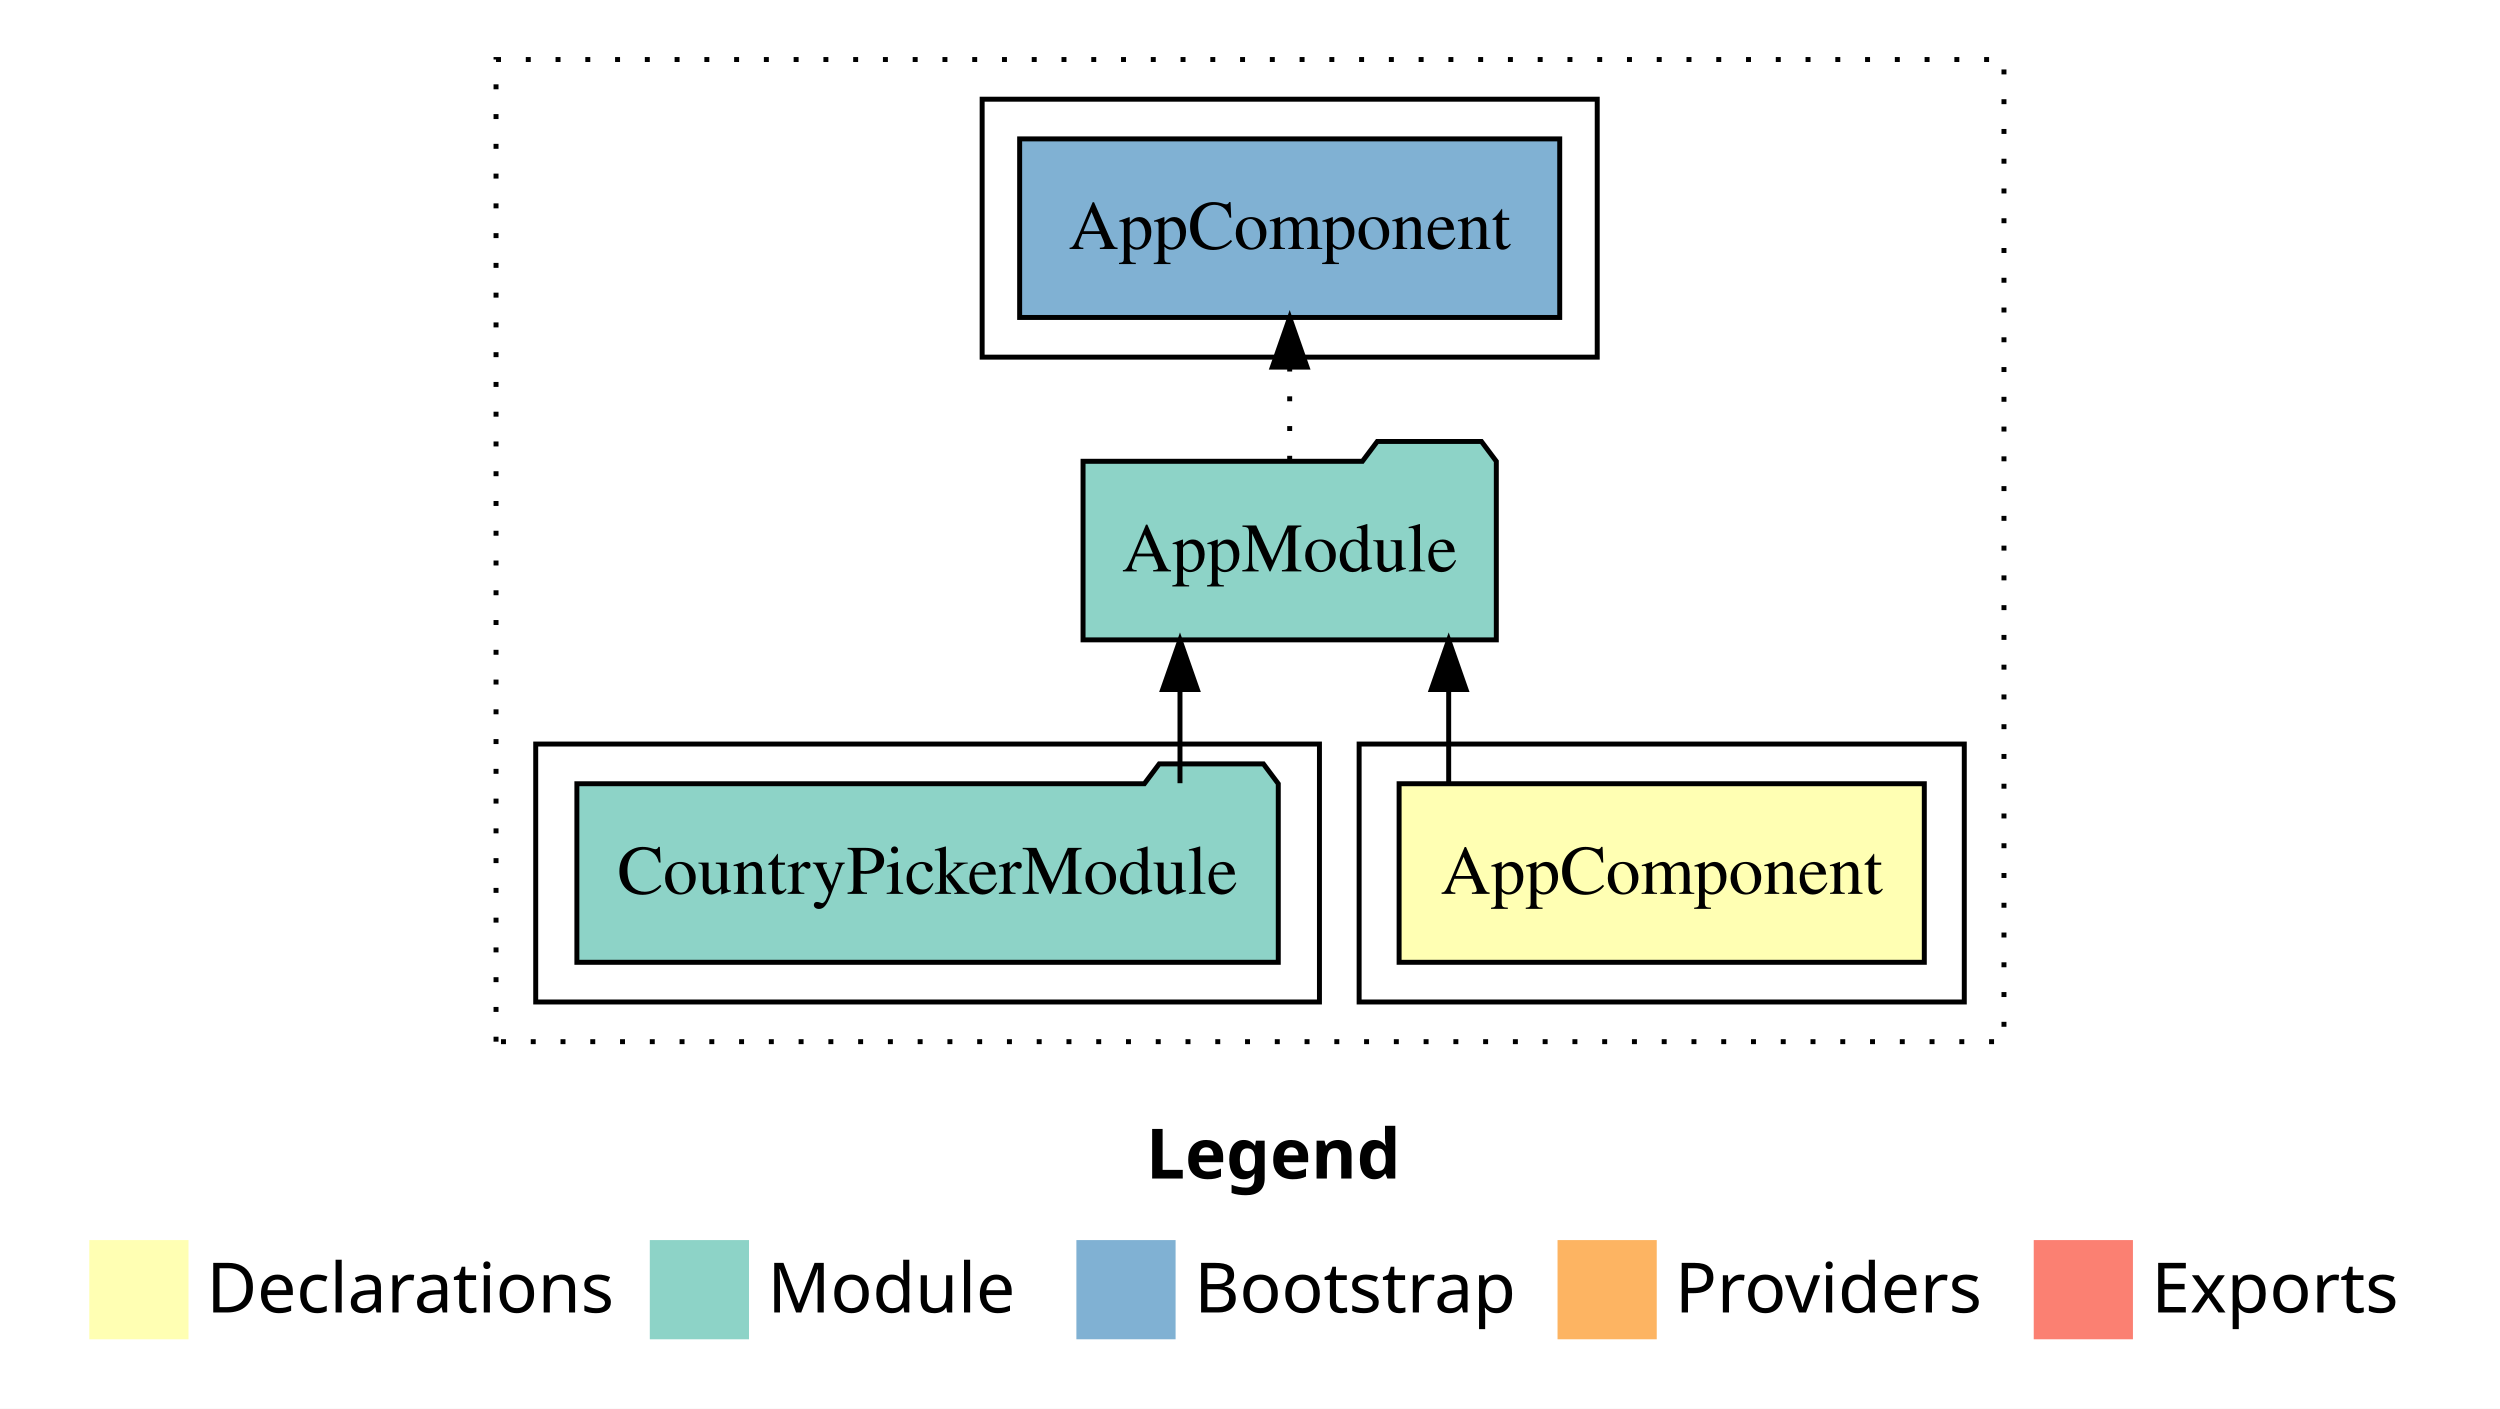
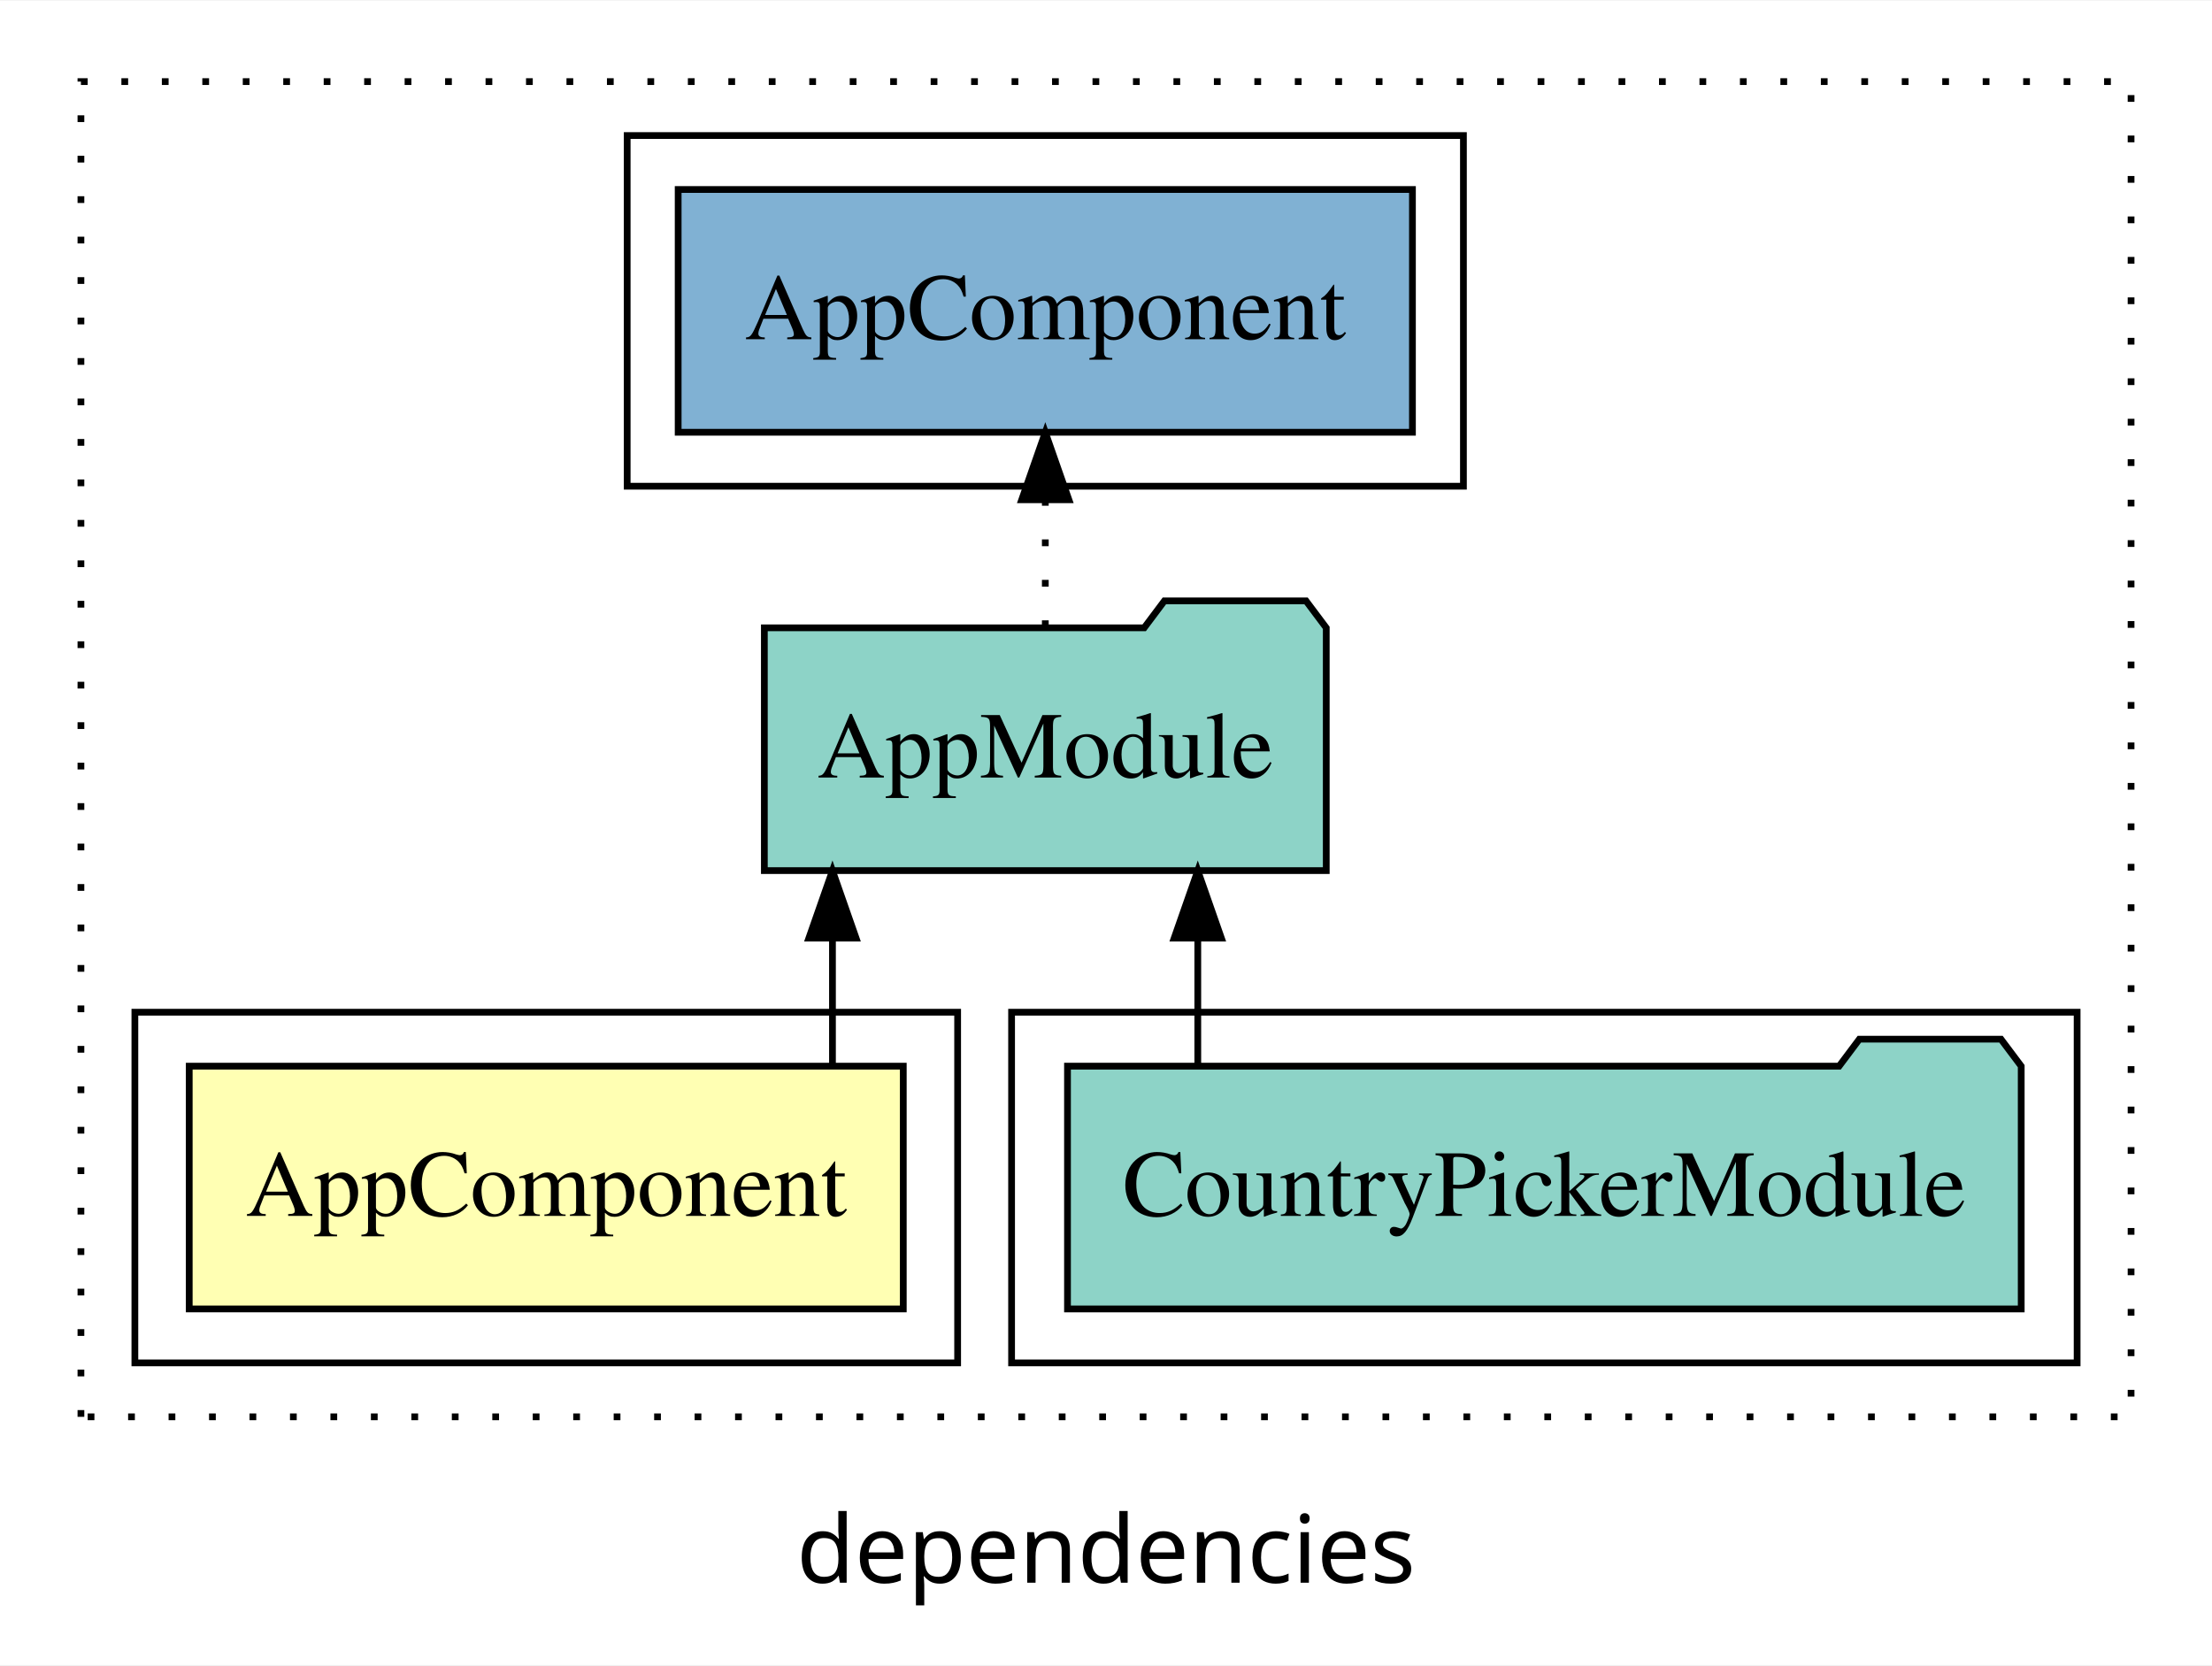
- <svg xmlns="http://www.w3.org/2000/svg" width="504pt" height="284pt" viewBox="0.00 0.00 504.00 284.00">
-   <g id="graph0" class="graph" transform="scale(1 1) rotate(0) translate(4 280)">
-     <polygon fill="#ffffff" stroke="transparent" points="-4,4 -4,-280 500,-280 500,4 -4,4" />
-     <text text-anchor="start" x="227.009" y="-42.4" font-family="sans-serif" font-weight="bold" font-size="14.00" fill="#000000">Legend</text>
-     <polygon fill="#ffffb3" stroke="transparent" points="14,-10 14,-30 34,-30 34,-10 14,-10" />
-     <text text-anchor="start" x="37.629" y="-15.4" font-family="sans-serif" font-size="14.00" fill="#000000">  Declarations</text>
-     <polygon fill="#8dd3c7" stroke="transparent" points="127,-10 127,-30 147,-30 147,-10 127,-10" />
-     <text text-anchor="start" x="150.725" y="-15.4" font-family="sans-serif" font-size="14.00" fill="#000000">  Module</text>
-     <polygon fill="#80b1d3" stroke="transparent" points="213,-10 213,-30 233,-30 233,-10 213,-10" />
-     <text text-anchor="start" x="236.781" y="-15.4" font-family="sans-serif" font-size="14.00" fill="#000000">  Bootstrap</text>
-     <polygon fill="#fdb462" stroke="transparent" points="310,-10 310,-30 330,-30 330,-10 310,-10" />
-     <text text-anchor="start" x="333.673" y="-15.4" font-family="sans-serif" font-size="14.00" fill="#000000">  Providers</text>
-     <polygon fill="#fb8072" stroke="transparent" points="406,-10 406,-30 426,-30 426,-10 406,-10" />
-     <text text-anchor="start" x="429.726" y="-15.4" font-family="sans-serif" font-size="14.00" fill="#000000">  Exports</text>
+ <svg xmlns="http://www.w3.org/2000/svg" width="328pt" height="247pt" viewBox="0.00 0.00 328.00 246.80">
+   <g id="graph0" class="graph" transform="scale(1 1) rotate(0) translate(4 242.8)">
+     <polygon fill="white" stroke="transparent" points="-4,4 -4,-242.8 324,-242.8 324,4 -4,4" />
+     <text text-anchor="middle" x="160" y="-8.2" font-family="sans-serif" font-size="14.00">dependencies</text>
    <g id="clust1" class="cluster">
-       <polygon fill="none" stroke="#000000" stroke-dasharray="1,5" points="96,-70 96,-268 400,-268 400,-70 96,-70" />
+       <polygon fill="none" stroke="black" stroke-dasharray="1,5" points="8,-32.8 8,-230.8 312,-230.8 312,-32.8 8,-32.8" />
+     </g>
+     <g id="clust4" class="cluster">
+       <polygon fill="none" stroke="black" points="146,-40.8 146,-92.8 304,-92.8 304,-40.8 146,-40.8" />
+     </g>
+     <g id="clust6" class="cluster">
+       <polygon fill="none" stroke="black" points="89,-170.8 89,-222.8 213,-222.8 213,-170.8 89,-170.8" />
    </g>
    <g id="clust2" class="cluster">
-       <polygon fill="none" stroke="#000000" points="270,-78 270,-130 392,-130 392,-78 270,-78" />
-     </g>
-     <g id="clust4" class="cluster">
-       <polygon fill="none" stroke="#000000" points="104,-78 104,-130 262,-130 262,-78 104,-78" />
-     </g>
-     <g id="clust6" class="cluster">
-       <polygon fill="none" stroke="#000000" points="194,-208 194,-260 318,-260 318,-208 194,-208" />
+       <polygon fill="none" stroke="black" points="16,-40.8 16,-92.8 138,-92.8 138,-40.8 16,-40.8" />
    </g>
    <g id="node1" class="node">
-       <polygon fill="#ffffb3" stroke="#000000" points="383.94,-122 278.06,-122 278.06,-86 383.94,-86 383.94,-122" />
-       <text text-anchor="middle" x="331" y="-99.8" font-family="Times,serif" font-size="14.00" fill="#000000">AppComponent</text>
+       <polygon fill="#ffffb3" stroke="black" points="129.94,-84.8 24.06,-84.8 24.06,-48.8 129.94,-48.8 129.94,-84.8" />
+       <text text-anchor="middle" x="77" y="-62.6" font-family="Times,serif" font-size="14.00">AppComponent</text>
    </g>
    <g id="node2" class="node">
-       <polygon fill="#8dd3c7" stroke="#000000" points="297.657,-187 294.657,-191 273.657,-191 270.657,-187 214.343,-187 214.343,-151 297.657,-151 297.657,-187" />
-       <text text-anchor="middle" x="256" y="-164.8" font-family="Times,serif" font-size="14.00" fill="#000000">AppModule</text>
+       <polygon fill="#8dd3c7" stroke="black" points="192.66,-149.8 189.66,-153.8 168.66,-153.8 165.66,-149.8 109.34,-149.8 109.34,-113.8 192.66,-113.8 192.66,-149.8" />
+       <text text-anchor="middle" x="151" y="-127.6" font-family="Times,serif" font-size="14.00">AppModule</text>
    </g>
    <g id="edge1" class="edge">
-       <path fill="none" stroke="#000000" d="M288.054,-122.106C288.054,-122.106 288.054,-140.991 288.054,-140.991" />
-       <polygon fill="#000000" stroke="#000000" points="284.554,-140.991 288.054,-150.991 291.554,-140.991 284.554,-140.991" />
+       <path fill="none" stroke="black" d="M119.44,-84.91C119.44,-84.91 119.44,-103.79 119.44,-103.79" />
+       <polygon fill="black" stroke="black" points="115.94,-103.79 119.44,-113.79 122.94,-103.79 115.94,-103.79" />
    </g>
    <g id="node4" class="node">
-       <polygon fill="#80b1d3" stroke="#000000" points="310.439,-252 201.561,-252 201.561,-216 310.439,-216 310.439,-252" />
-       <text text-anchor="middle" x="256" y="-229.8" font-family="Times,serif" font-size="14.00" fill="#000000">AppComponent </text>
+       <polygon fill="#80b1d3" stroke="black" points="205.44,-214.8 96.56,-214.8 96.56,-178.8 205.44,-178.8 205.44,-214.8" />
+       <text text-anchor="middle" x="151" y="-192.6" font-family="Times,serif" font-size="14.00">AppComponent </text>
    </g>
    <g id="edge3" class="edge">
-       <path fill="none" stroke="#000000" stroke-dasharray="1,5" d="M256,-187.106C256,-187.106 256,-205.991 256,-205.991" />
-       <polygon fill="#000000" stroke="#000000" points="252.5,-205.991 256,-215.991 259.5,-205.991 252.5,-205.991" />
+       <path fill="none" stroke="black" stroke-dasharray="1,5" d="M151,-149.91C151,-149.91 151,-168.79 151,-168.79" />
+       <polygon fill="black" stroke="black" points="147.5,-168.79 151,-178.79 154.5,-168.79 147.5,-168.79" />
    </g>
    <g id="node3" class="node">
-       <polygon fill="#8dd3c7" stroke="#000000" points="253.701,-122 250.701,-126 229.701,-126 226.701,-122 112.299,-122 112.299,-86 253.701,-86 253.701,-122" />
-       <text text-anchor="middle" x="183" y="-99.8" font-family="Times,serif" font-size="14.00" fill="#000000">CountryPickerModule</text>
+       <polygon fill="#8dd3c7" stroke="black" points="295.71,-84.8 292.71,-88.8 271.71,-88.8 268.71,-84.8 154.29,-84.8 154.29,-48.8 295.71,-48.8 295.71,-84.8" />
+       <text text-anchor="middle" x="225" y="-62.6" font-family="Times,serif" font-size="14.00">CountryPickerModule</text>
    </g>
    <g id="edge2" class="edge">
-       <path fill="none" stroke="#000000" d="M233.886,-122.106C233.886,-122.106 233.886,-140.991 233.886,-140.991" />
-       <polygon fill="#000000" stroke="#000000" points="230.386,-140.991 233.886,-150.991 237.386,-140.991 230.386,-140.991" />
+       <path fill="none" stroke="black" d="M173.61,-84.91C173.61,-84.91 173.61,-103.79 173.61,-103.79" />
+       <polygon fill="black" stroke="black" points="170.11,-103.79 173.61,-113.79 177.11,-103.79 170.11,-103.79" />
    </g>
  </g>
</svg>
